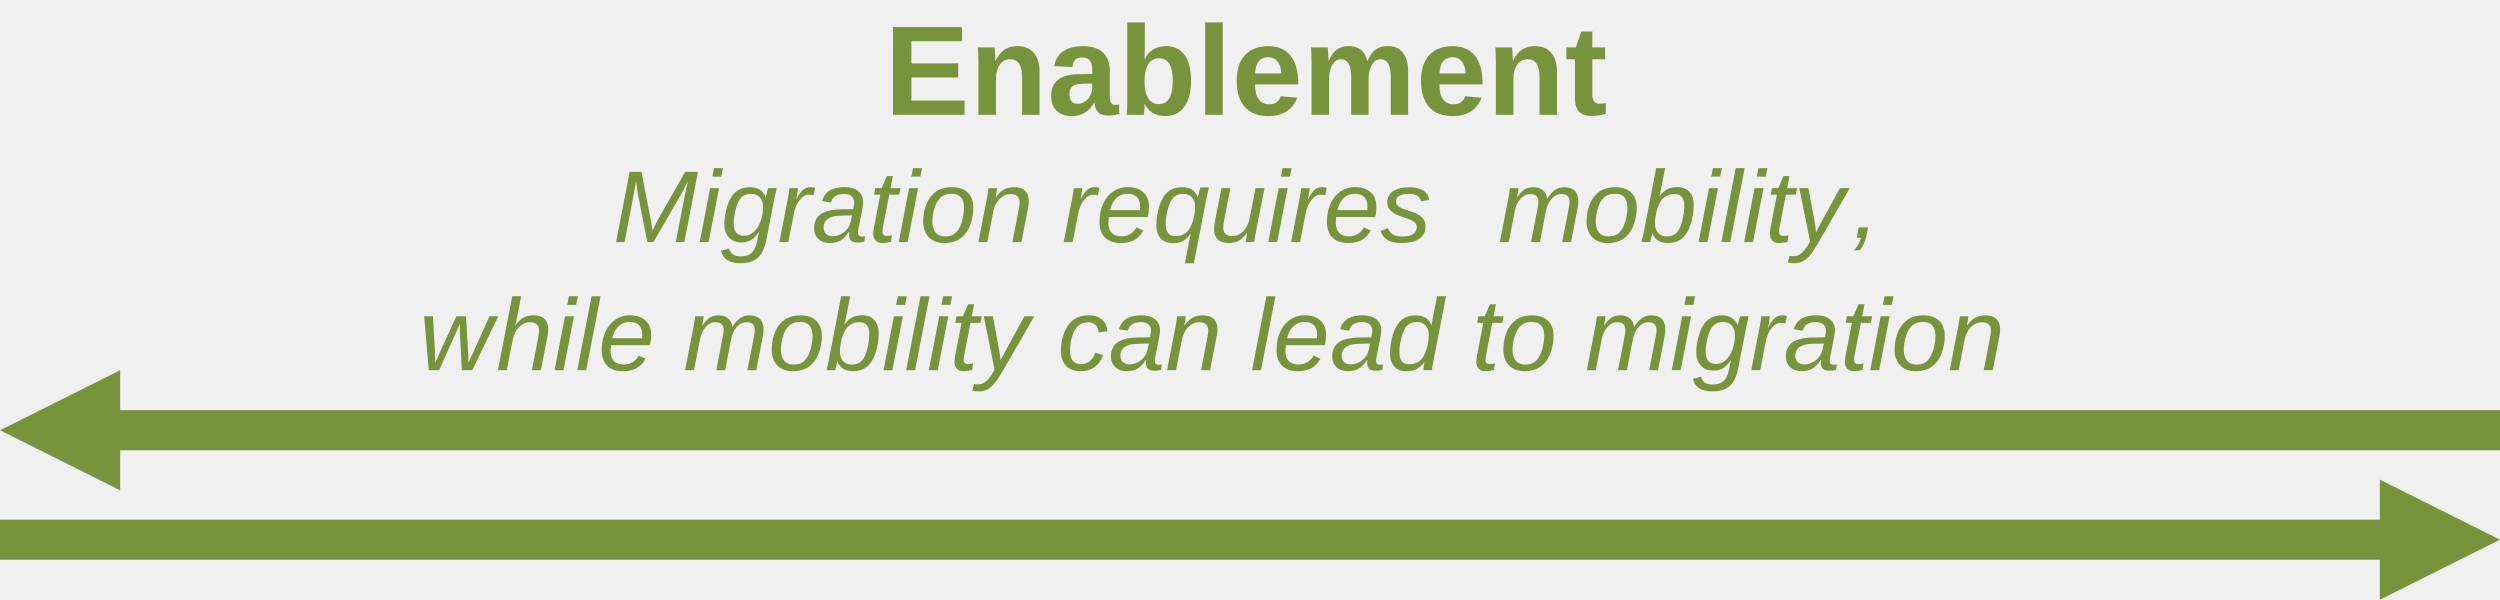
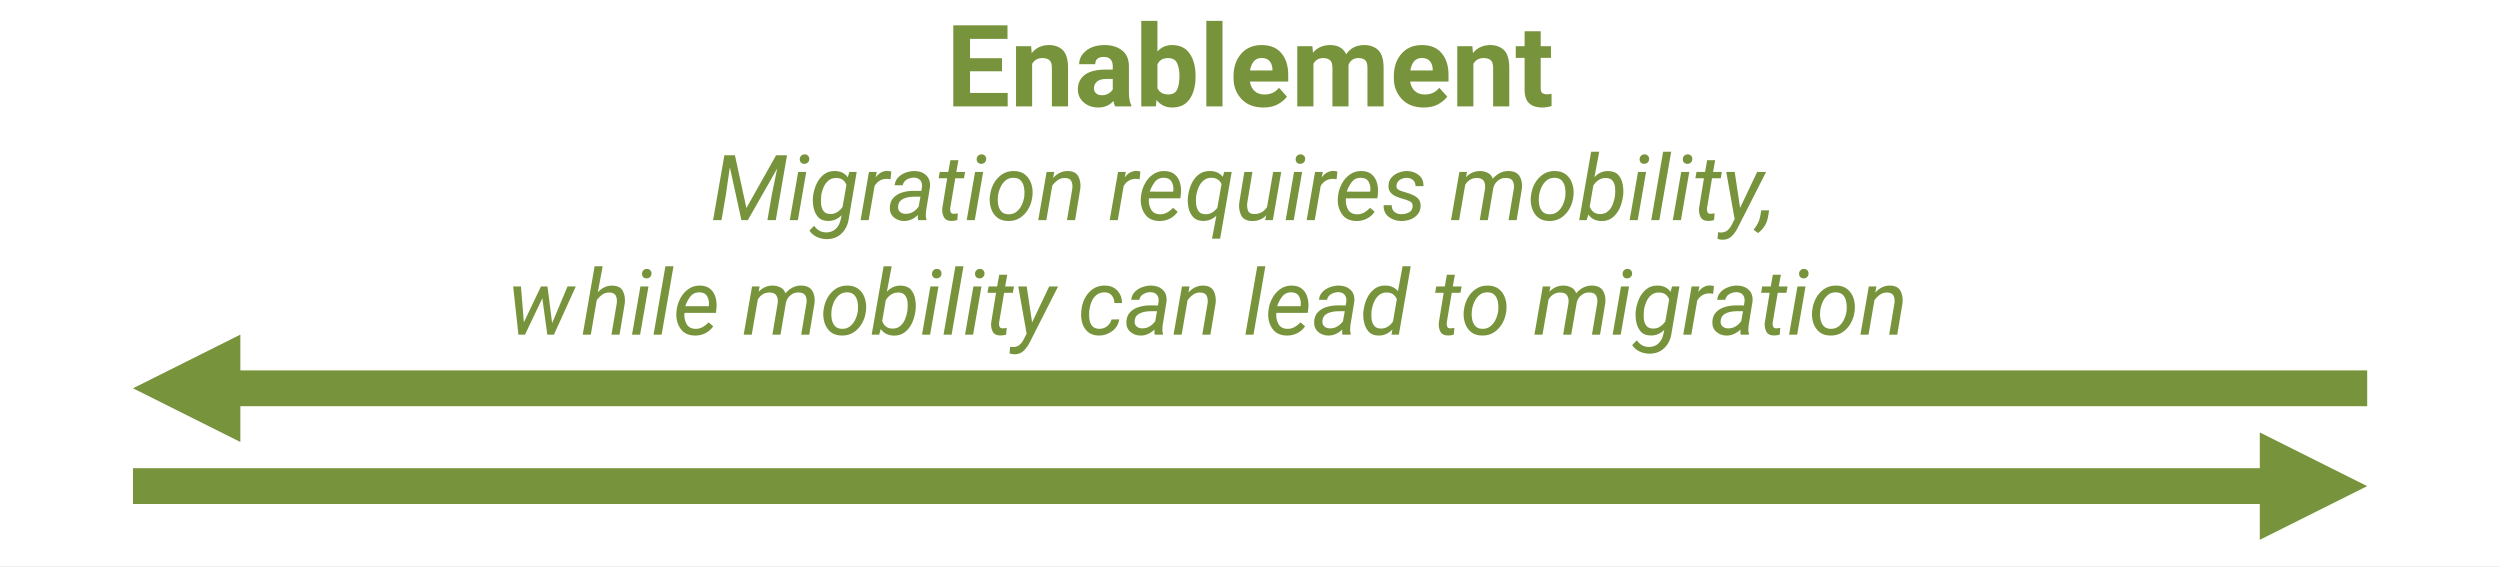
- <svg xmlns="http://www.w3.org/2000/svg" width="588.044" height="141.081" viewBox="0 0 588.044 141.081">
-   <g id="Group_46" data-name="Group 46" transform="translate(-680.961 -454)">
+ <svg xmlns="http://www.w3.org/2000/svg" width="658" height="149" viewBox="0 0 658 149">
+   <g id="Group_46" data-name="Group 46" transform="translate(-645.961 -453)">
+     <rect id="Rectangle_2" data-name="Rectangle 2" width="658" height="149" transform="translate(645.961 453)" fill="#fff" />
    <path id="Path_4" data-name="Path 4" d="M145.5-495.579H709.991v9.421H145.5ZM705.28-505l28.264,14.132L705.28-476.736Z" transform="translate(535.461 1071.817)" fill="#77933b" />
    <path id="Path_5" data-name="Path 5" d="M733.544-536.579H169.053v9.421H733.544ZM173.764-546,145.5-531.868l28.264,14.132Z" transform="translate(535.461 1087.066)" fill="#77933b" />
-     <g id="Group_12" data-name="Group 12" transform="translate(888.855 453.762)">
-       <text id="Enablement" transform="translate(0.145 27.238)" fill="#77933b" font-size="30" font-family="Arial-BoldMT, Arial" font-weight="700" letter-spacing="0em">
+     <g id="Group_12" data-name="Group 12" transform="translate(894.817 453.762)">
+       <text id="Enablement" transform="translate(0.145 27.238)" fill="#77933b" font-size="30" font-family="Roboto-Bold, Roboto" font-weight="700" letter-spacing="0em">
        <tspan x="0" y="0">Enablement</tspan>
      </text>
    </g>
-     <g id="Group_13" data-name="Group 13" transform="translate(825.136 488.935)">
-       <text id="Migration_requires" data-name="Migration requires" transform="translate(0 22)" fill="#77933b" font-size="24" font-family="Arial-ItalicMT, Arial" font-style="italic" letter-spacing="0.001em">
-         <tspan x="0" y="0">Migration requires</tspan>
+     <g id="Group_13" data-name="Group 13" transform="translate(832.961 488.935)">
+       <text id="Migration_requires_mobility_" data-name="Migration requires mobility," transform="translate(0 22)" fill="#77933b" font-size="24" font-family="Roboto-Italic, Roboto" font-style="italic" letter-spacing="0.001em">
+         <tspan x="0" y="0">Migration requires mobility,</tspan>
      </text>
    </g>
-     <g id="Group_14" data-name="Group 14" transform="translate(1033.346 488.935)">
-       <g id="Group">
-         <text id="mobility" transform="translate(0 22)" fill="#77933b" font-size="24" font-family="Arial-ItalicMT, Arial" font-style="italic" letter-spacing="0.001em">
-           <tspan x="0" y="0">mobility</tspan>
-         </text>
-         <text id="_" data-name="," transform="translate(83.289 21)" fill="#77933b" font-size="23" font-family="Arial-ItalicMT, Arial" font-style="italic" letter-spacing="0.001em">
-           <tspan x="0" y="0">,</tspan>
-         </text>
-       </g>
-     </g>
    <g id="Group_15" data-name="Group 15" transform="translate(779.531 519.083)">
-       <text id="w" transform="translate(0 22)" fill="#77933b" font-size="24" font-family="Arial-ItalicMT, Arial" font-style="italic">
+       <text id="w" transform="translate(0 22)" fill="#77933b" font-size="24" font-family="Roboto-Italic, Roboto" font-style="italic">
        <tspan x="0" y="0">w</tspan>
      </text>
    </g>
-     <g id="Group_16" data-name="Group 16" transform="translate(797.667 519.083)">
-       <text id="hile_mobility_can_lead_to_migration" data-name="hile mobility can lead to migration" transform="translate(0 22)" fill="#77933b" font-size="24" font-family="Arial-ItalicMT, Arial" font-style="italic">
+     <g id="Group_16" data-name="Group 16" transform="translate(798.961 519.083)">
+       <text id="hile_mobility_can_lead_to_migration" data-name="hile mobility can lead to migration" transform="translate(0 22)" fill="#77933b" font-size="24" font-family="Roboto-Italic, Roboto" font-style="italic">
        <tspan x="0" y="0">hile mobility can lead to migration</tspan>
      </text>
    </g>
  </g>
</svg>
